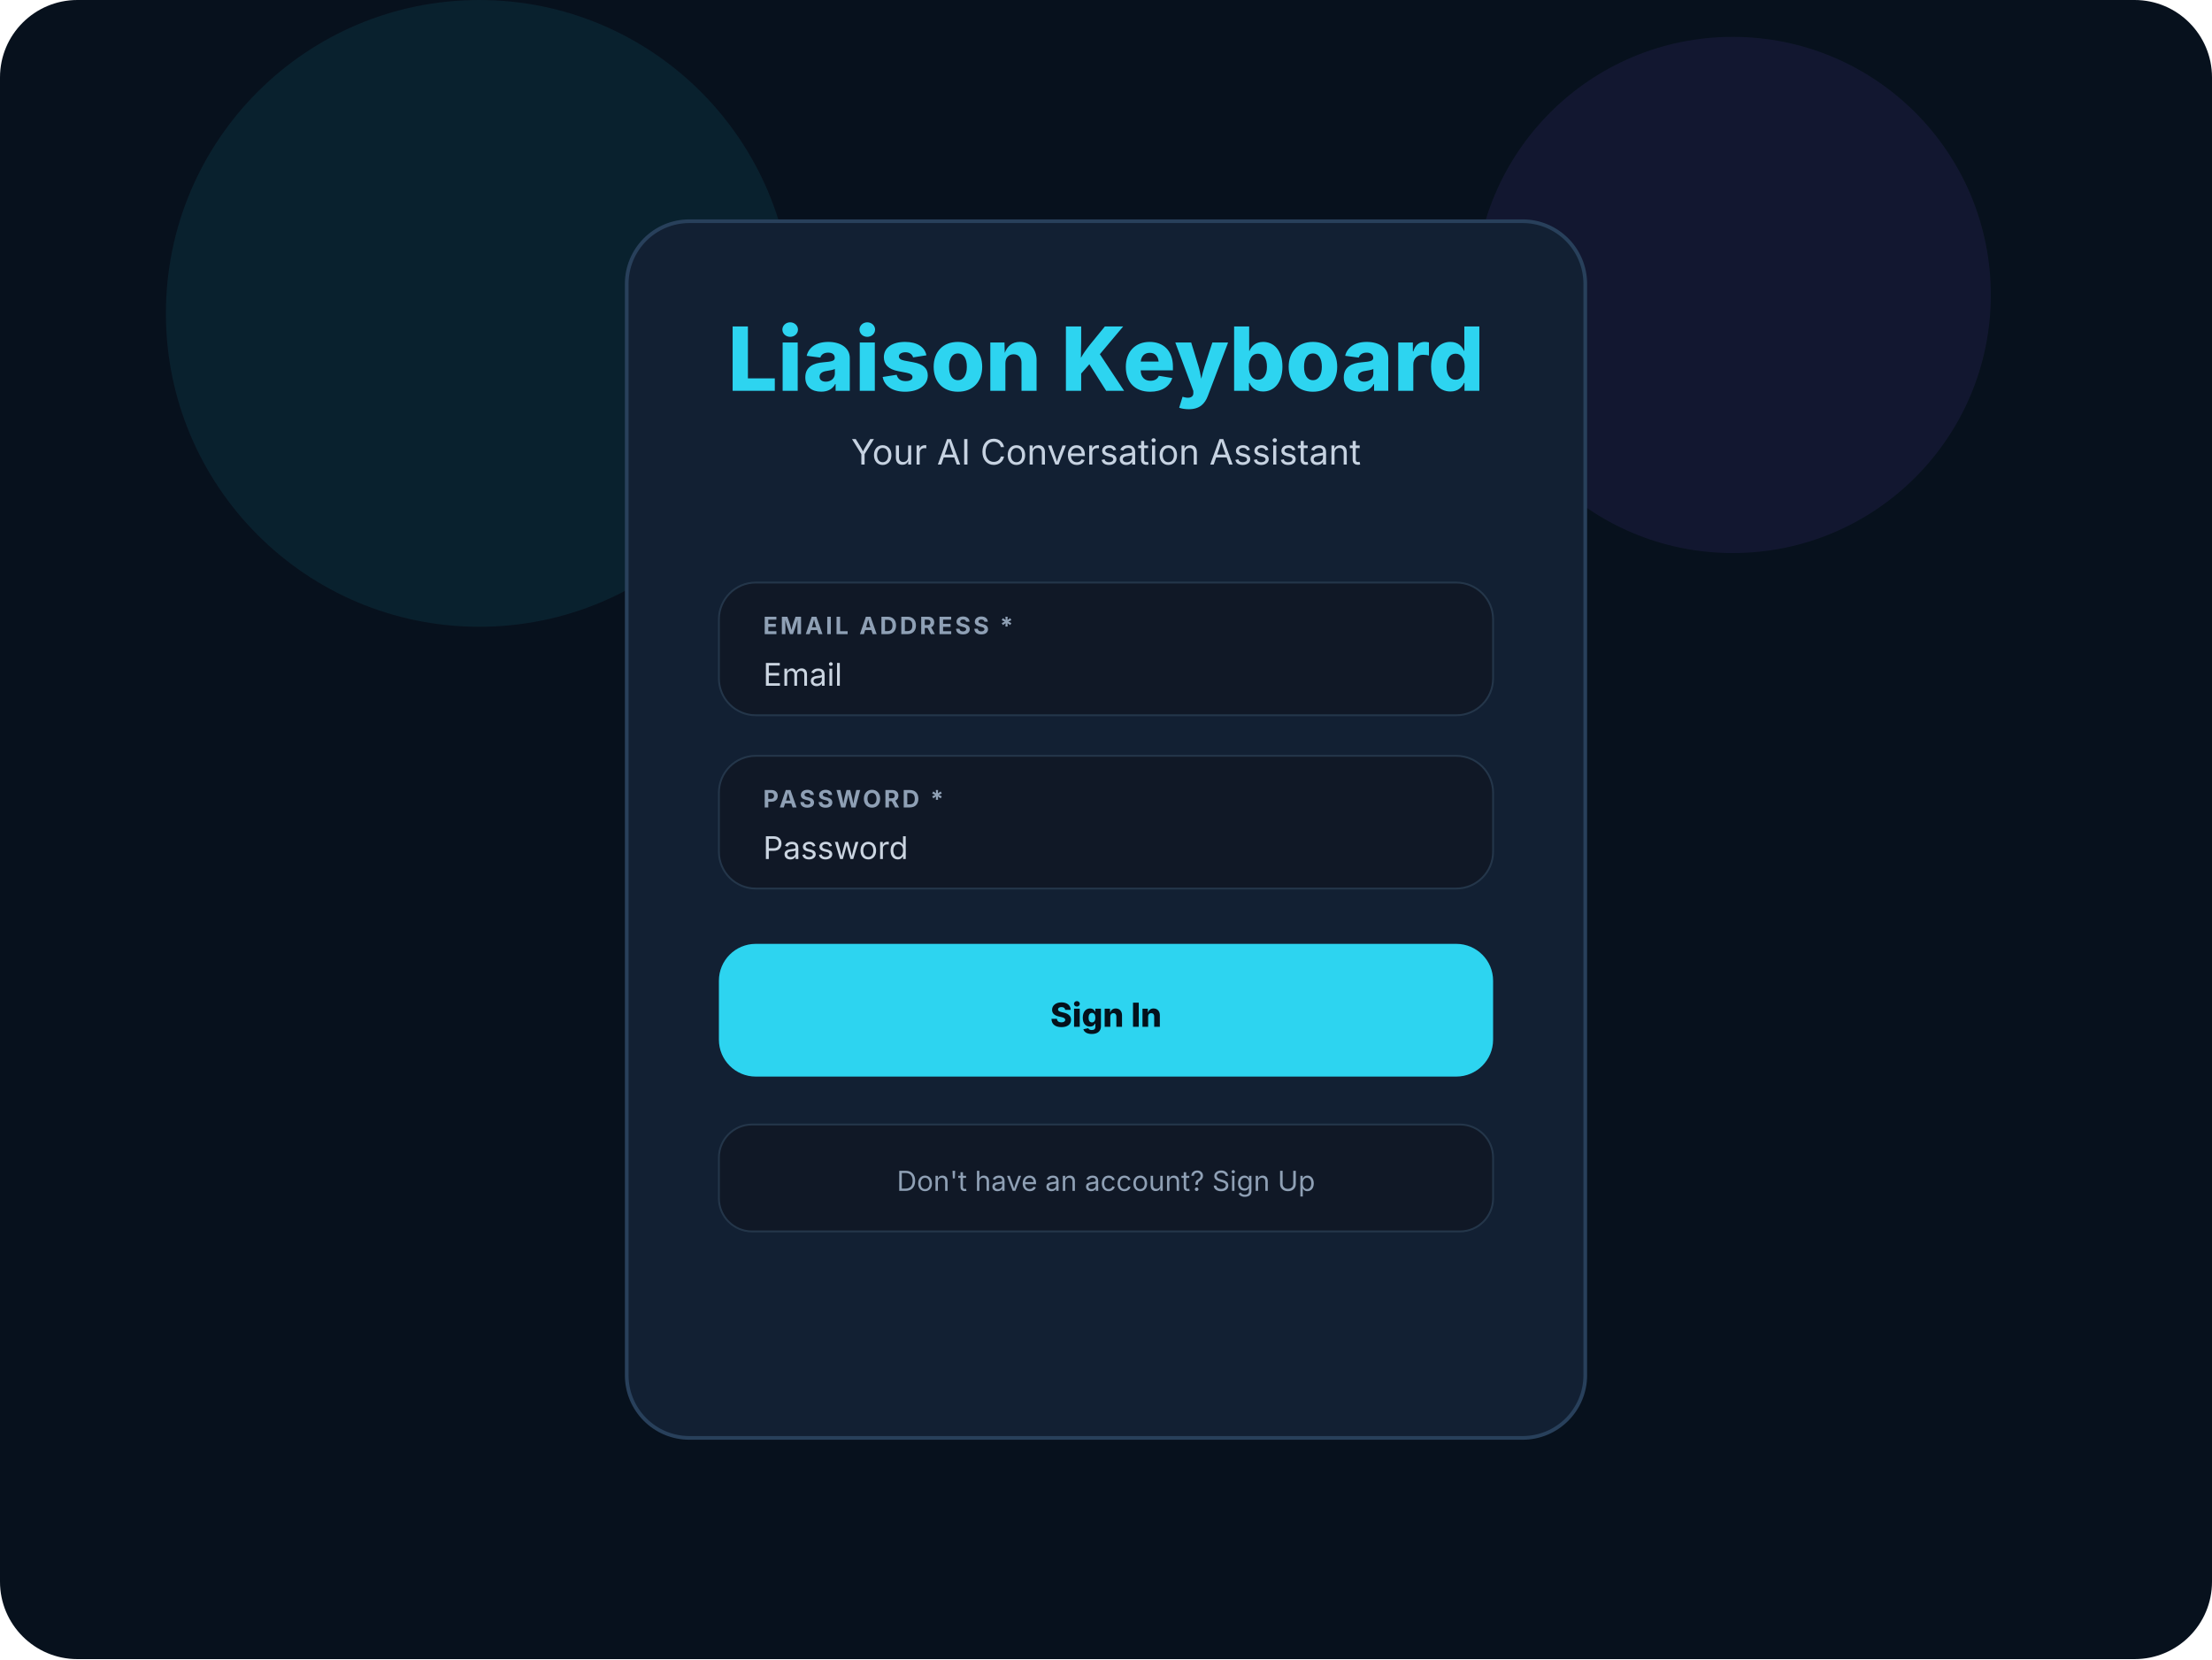
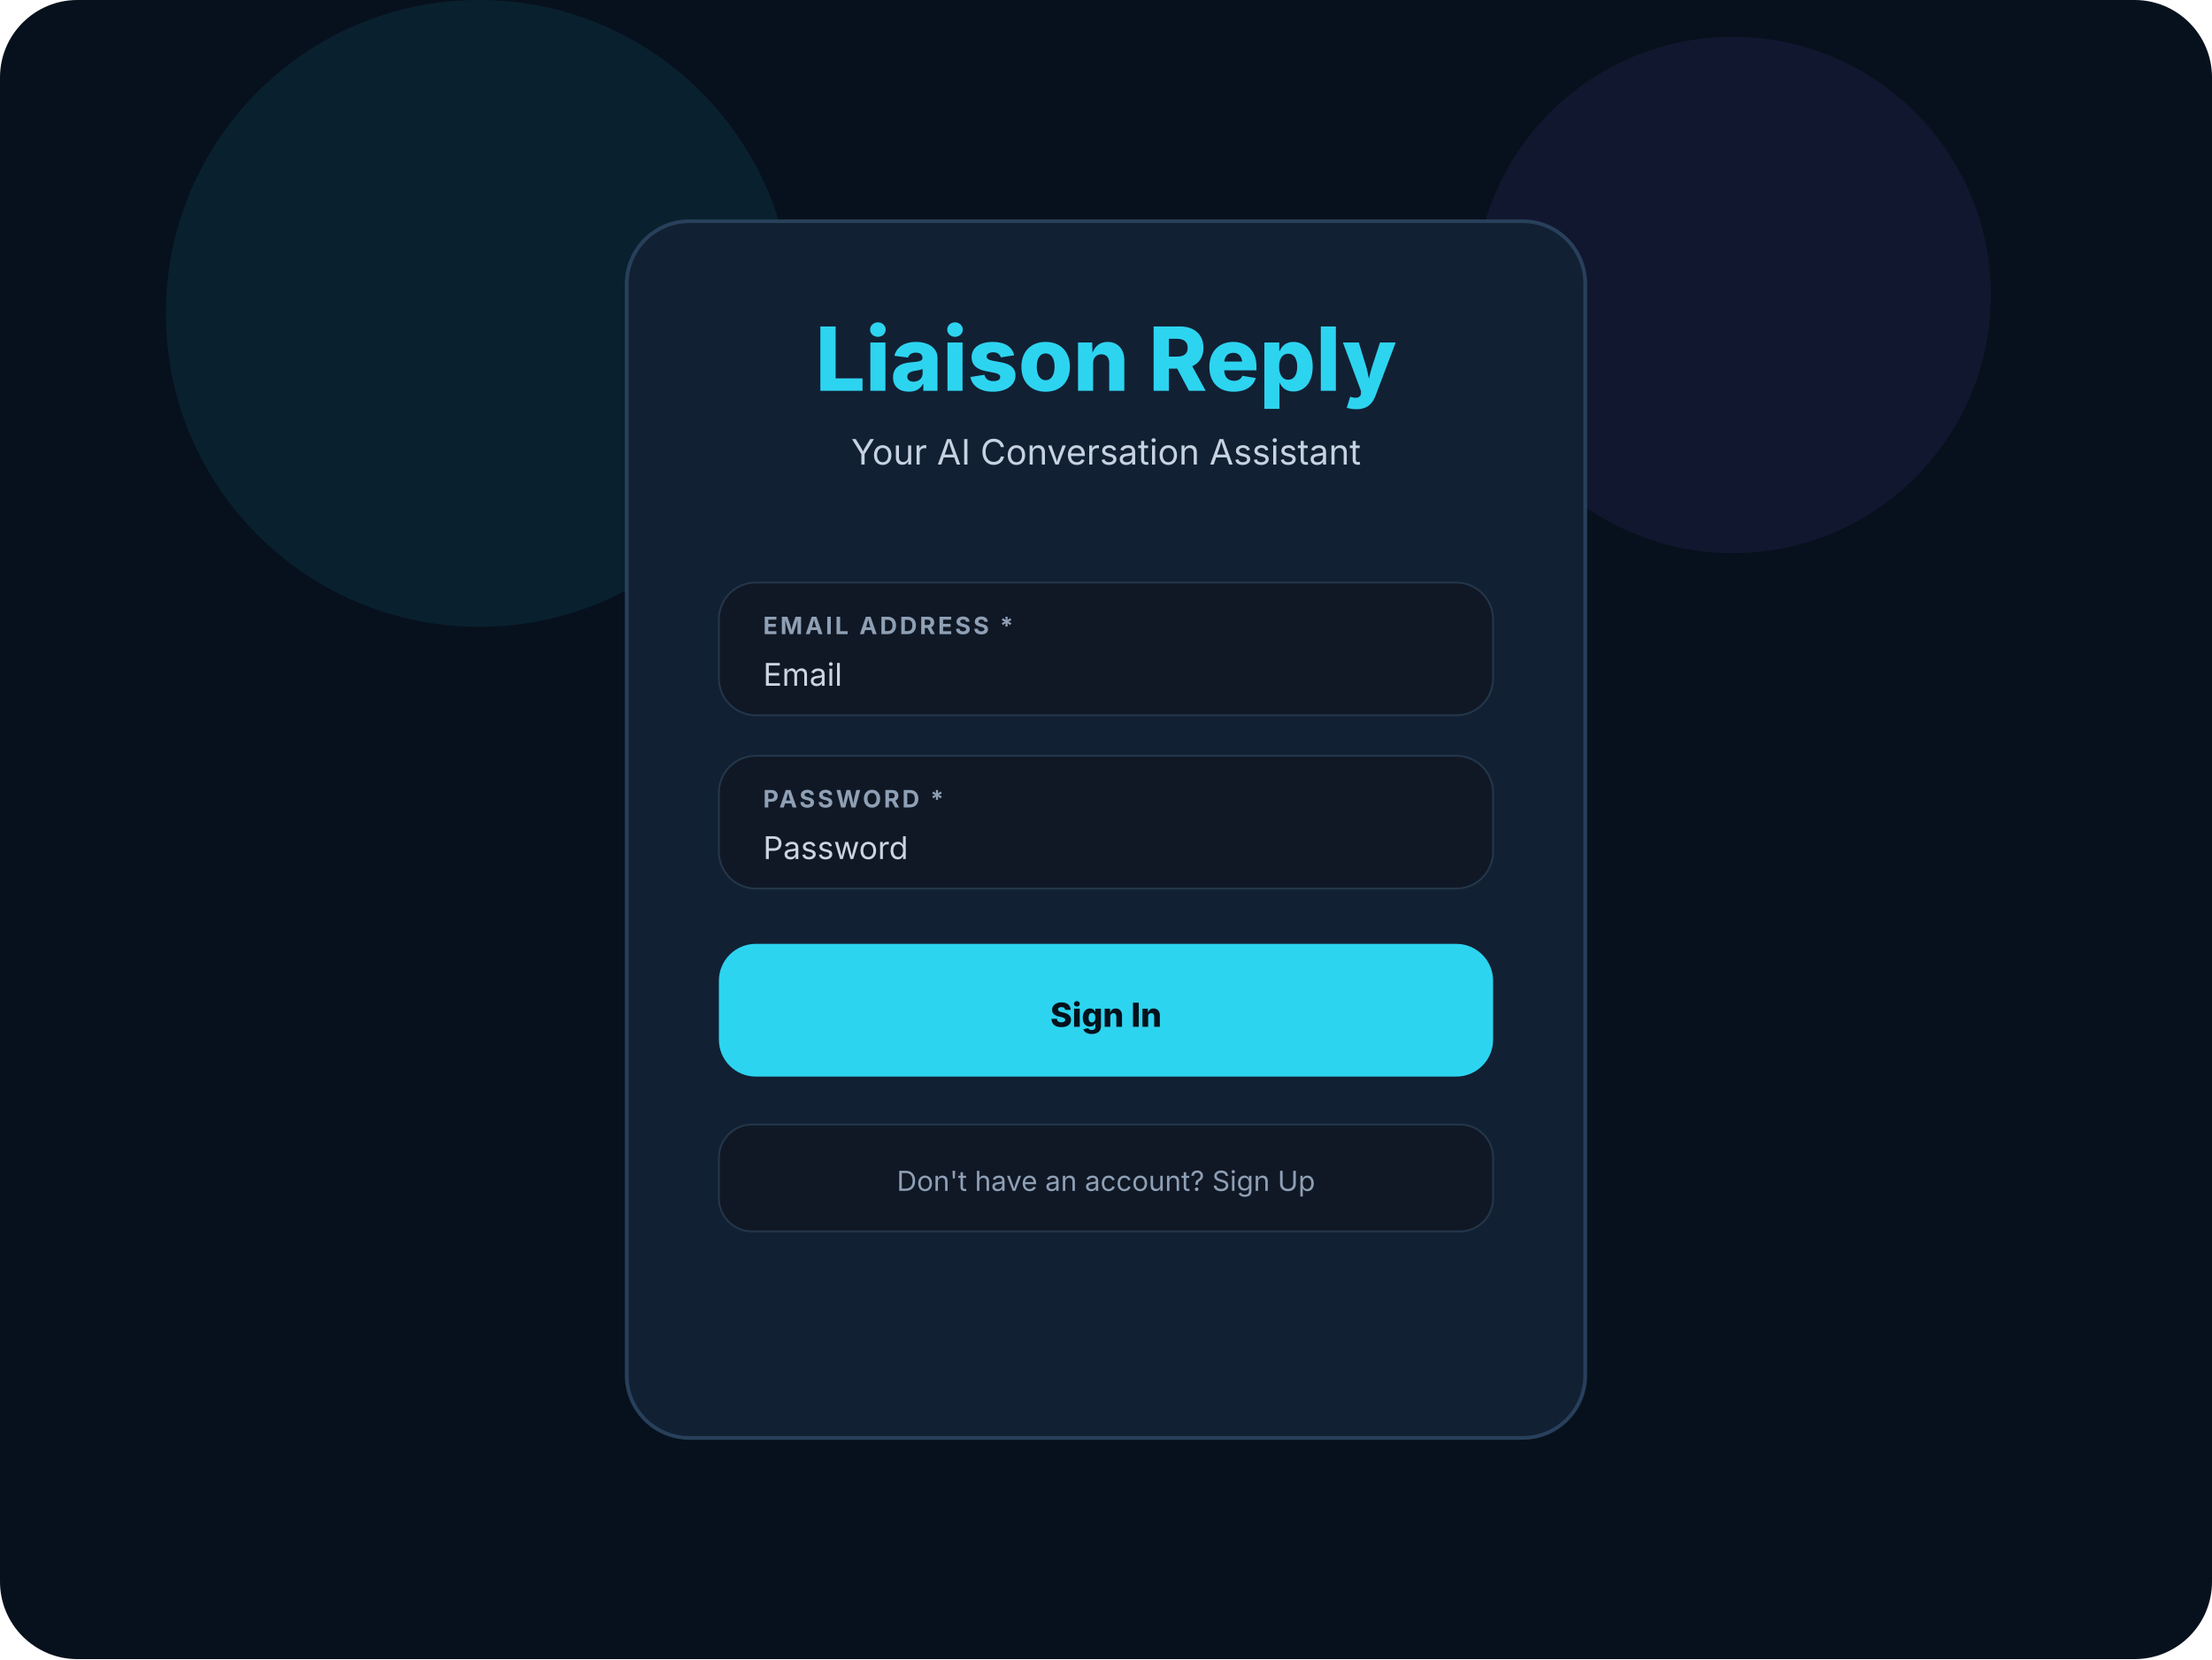
<svg xmlns="http://www.w3.org/2000/svg" viewBox="0 0 1200 900" role="img" aria-labelledby="t d">
  <defs>
    <linearGradient id="bg" x1="120" y1="80" x2="1080" y2="840">
      <stop offset="0" stop-color="#07111d" />
      <stop offset="1" stop-color="#020617" />
    </linearGradient>
    <linearGradient id="card" x1="300" y1="140" x2="900" y2="780">
      <stop offset="0" stop-color="#122033" />
      <stop offset="1" stop-color="#0b1422" />
    </linearGradient>
  </defs>
  <rect width="1200" height="900" rx="42" fill="url(#bg)" />
  <circle cx="260" cy="170" r="170" fill="#2dd4f0" fill-opacity=".08" />
  <circle cx="940" cy="160" r="140" fill="#8b5cf6" fill-opacity=".09" />
  <rect x="340" y="120" width="520" height="660" rx="34" fill="url(#card)" stroke="#28405b" stroke-width="2" />
-   <text x="600" y="212" fill="#2dd4f0" font-family="Inter,Segoe UI,Arial,sans-serif" font-size="48" font-weight="800" text-anchor="middle">Liaison Keyboard</text>
+   <text x="600" y="212" fill="#2dd4f0" font-family="Inter,Segoe UI,Arial,sans-serif" font-size="48" font-weight="800" text-anchor="middle">Liaison Reply</text>
  <text x="600" y="252" fill="#c6d2e1" font-family="Inter,Segoe UI,Arial,sans-serif" font-size="19" text-anchor="middle">Your AI Conversation Assistant</text>
  <rect x="390" y="316" width="420" height="72" rx="20" fill="#101826" stroke="#24364a" />
  <text x="414" y="344" fill="#8fa0b5" font-family="Inter,Segoe UI,Arial,sans-serif" font-size="13" font-weight="700" letter-spacing="1.4">EMAIL ADDRESS *</text>
  <text x="414" y="372" fill="#cbd5e1" font-family="Inter,Segoe UI,Arial,sans-serif" font-size="17">Email</text>
  <rect x="390" y="410" width="420" height="72" rx="20" fill="#101826" stroke="#24364a" />
  <text x="414" y="438" fill="#8fa0b5" font-family="Inter,Segoe UI,Arial,sans-serif" font-size="13" font-weight="700" letter-spacing="1.4">PASSWORD *</text>
  <text x="414" y="466" fill="#cbd5e1" font-family="Inter,Segoe UI,Arial,sans-serif" font-size="17">Password</text>
  <rect x="390" y="512" width="420" height="72" rx="20" fill="#2dd4f0" />
  <text x="600" y="557" fill="#04111b" font-family="Inter,Segoe UI,Arial,sans-serif" font-size="18" font-weight="800" text-anchor="middle">Sign In</text>
  <rect x="390" y="610" width="420" height="58" rx="18" fill="#101826" stroke="#24364a" />
  <text x="600" y="646" fill="#8fa0b5" font-family="Inter,Segoe UI,Arial,sans-serif" font-size="15" text-anchor="middle">Don't have an account? Sign Up</text>
</svg>
